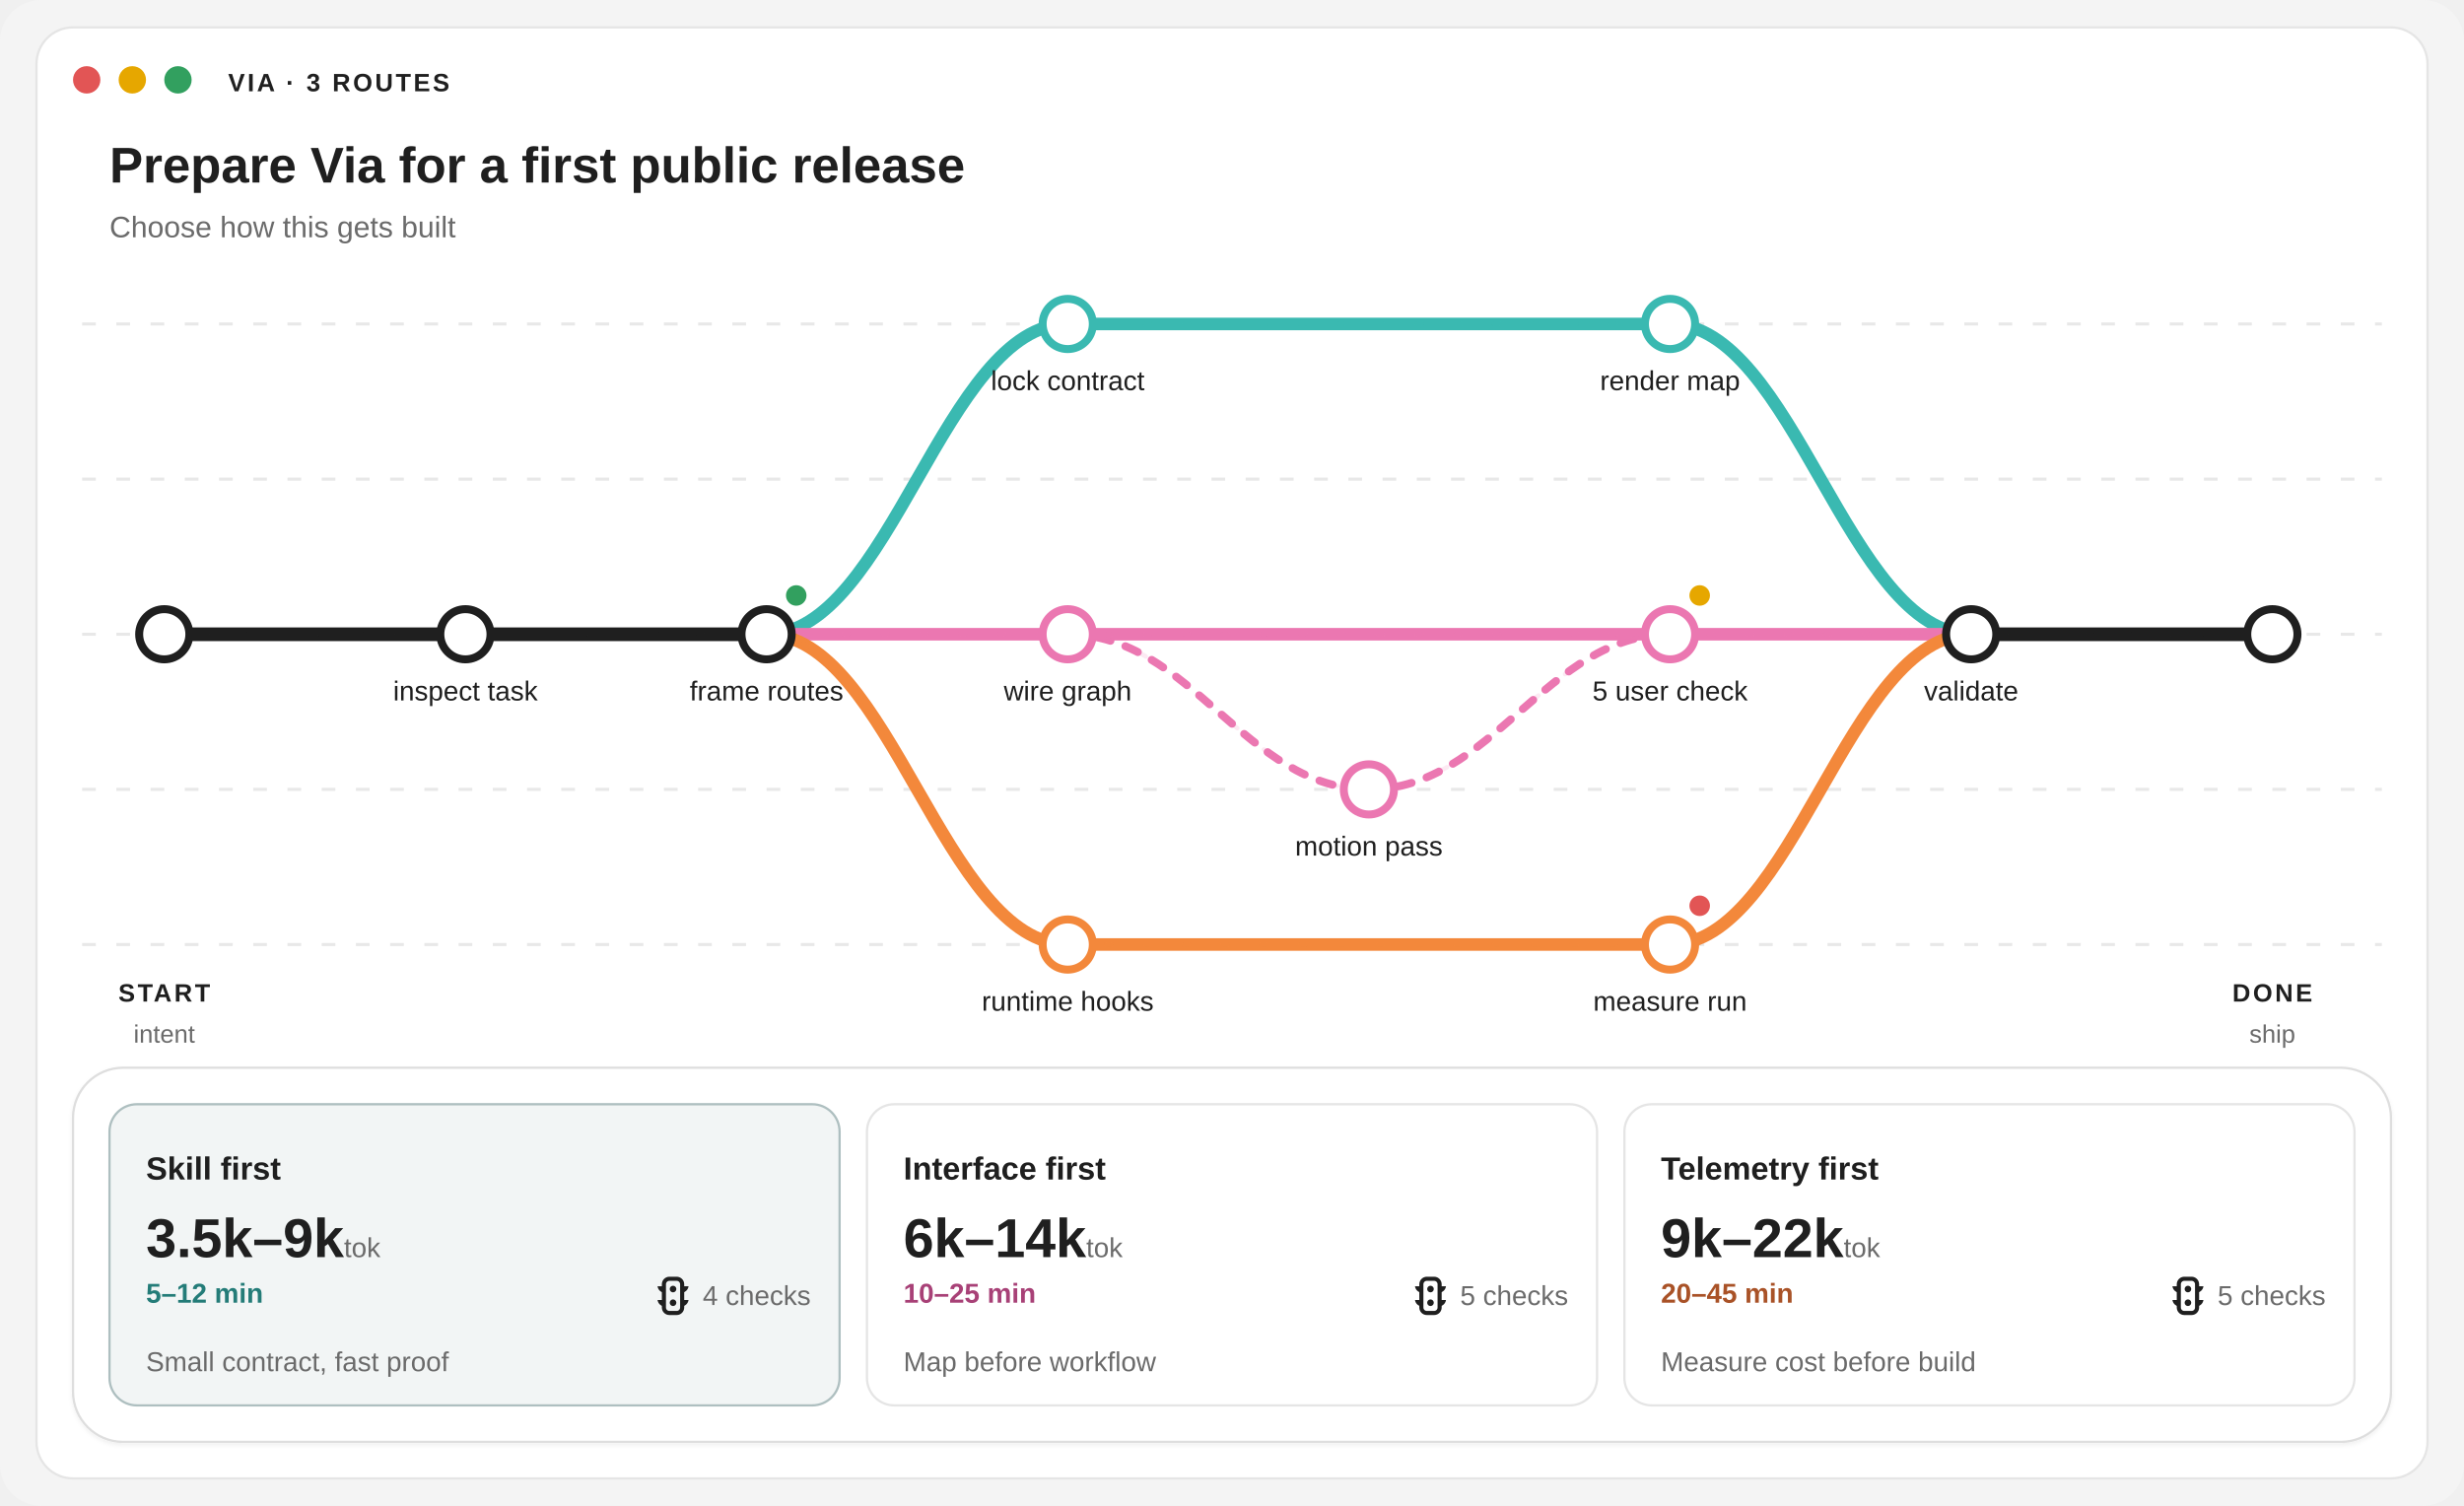
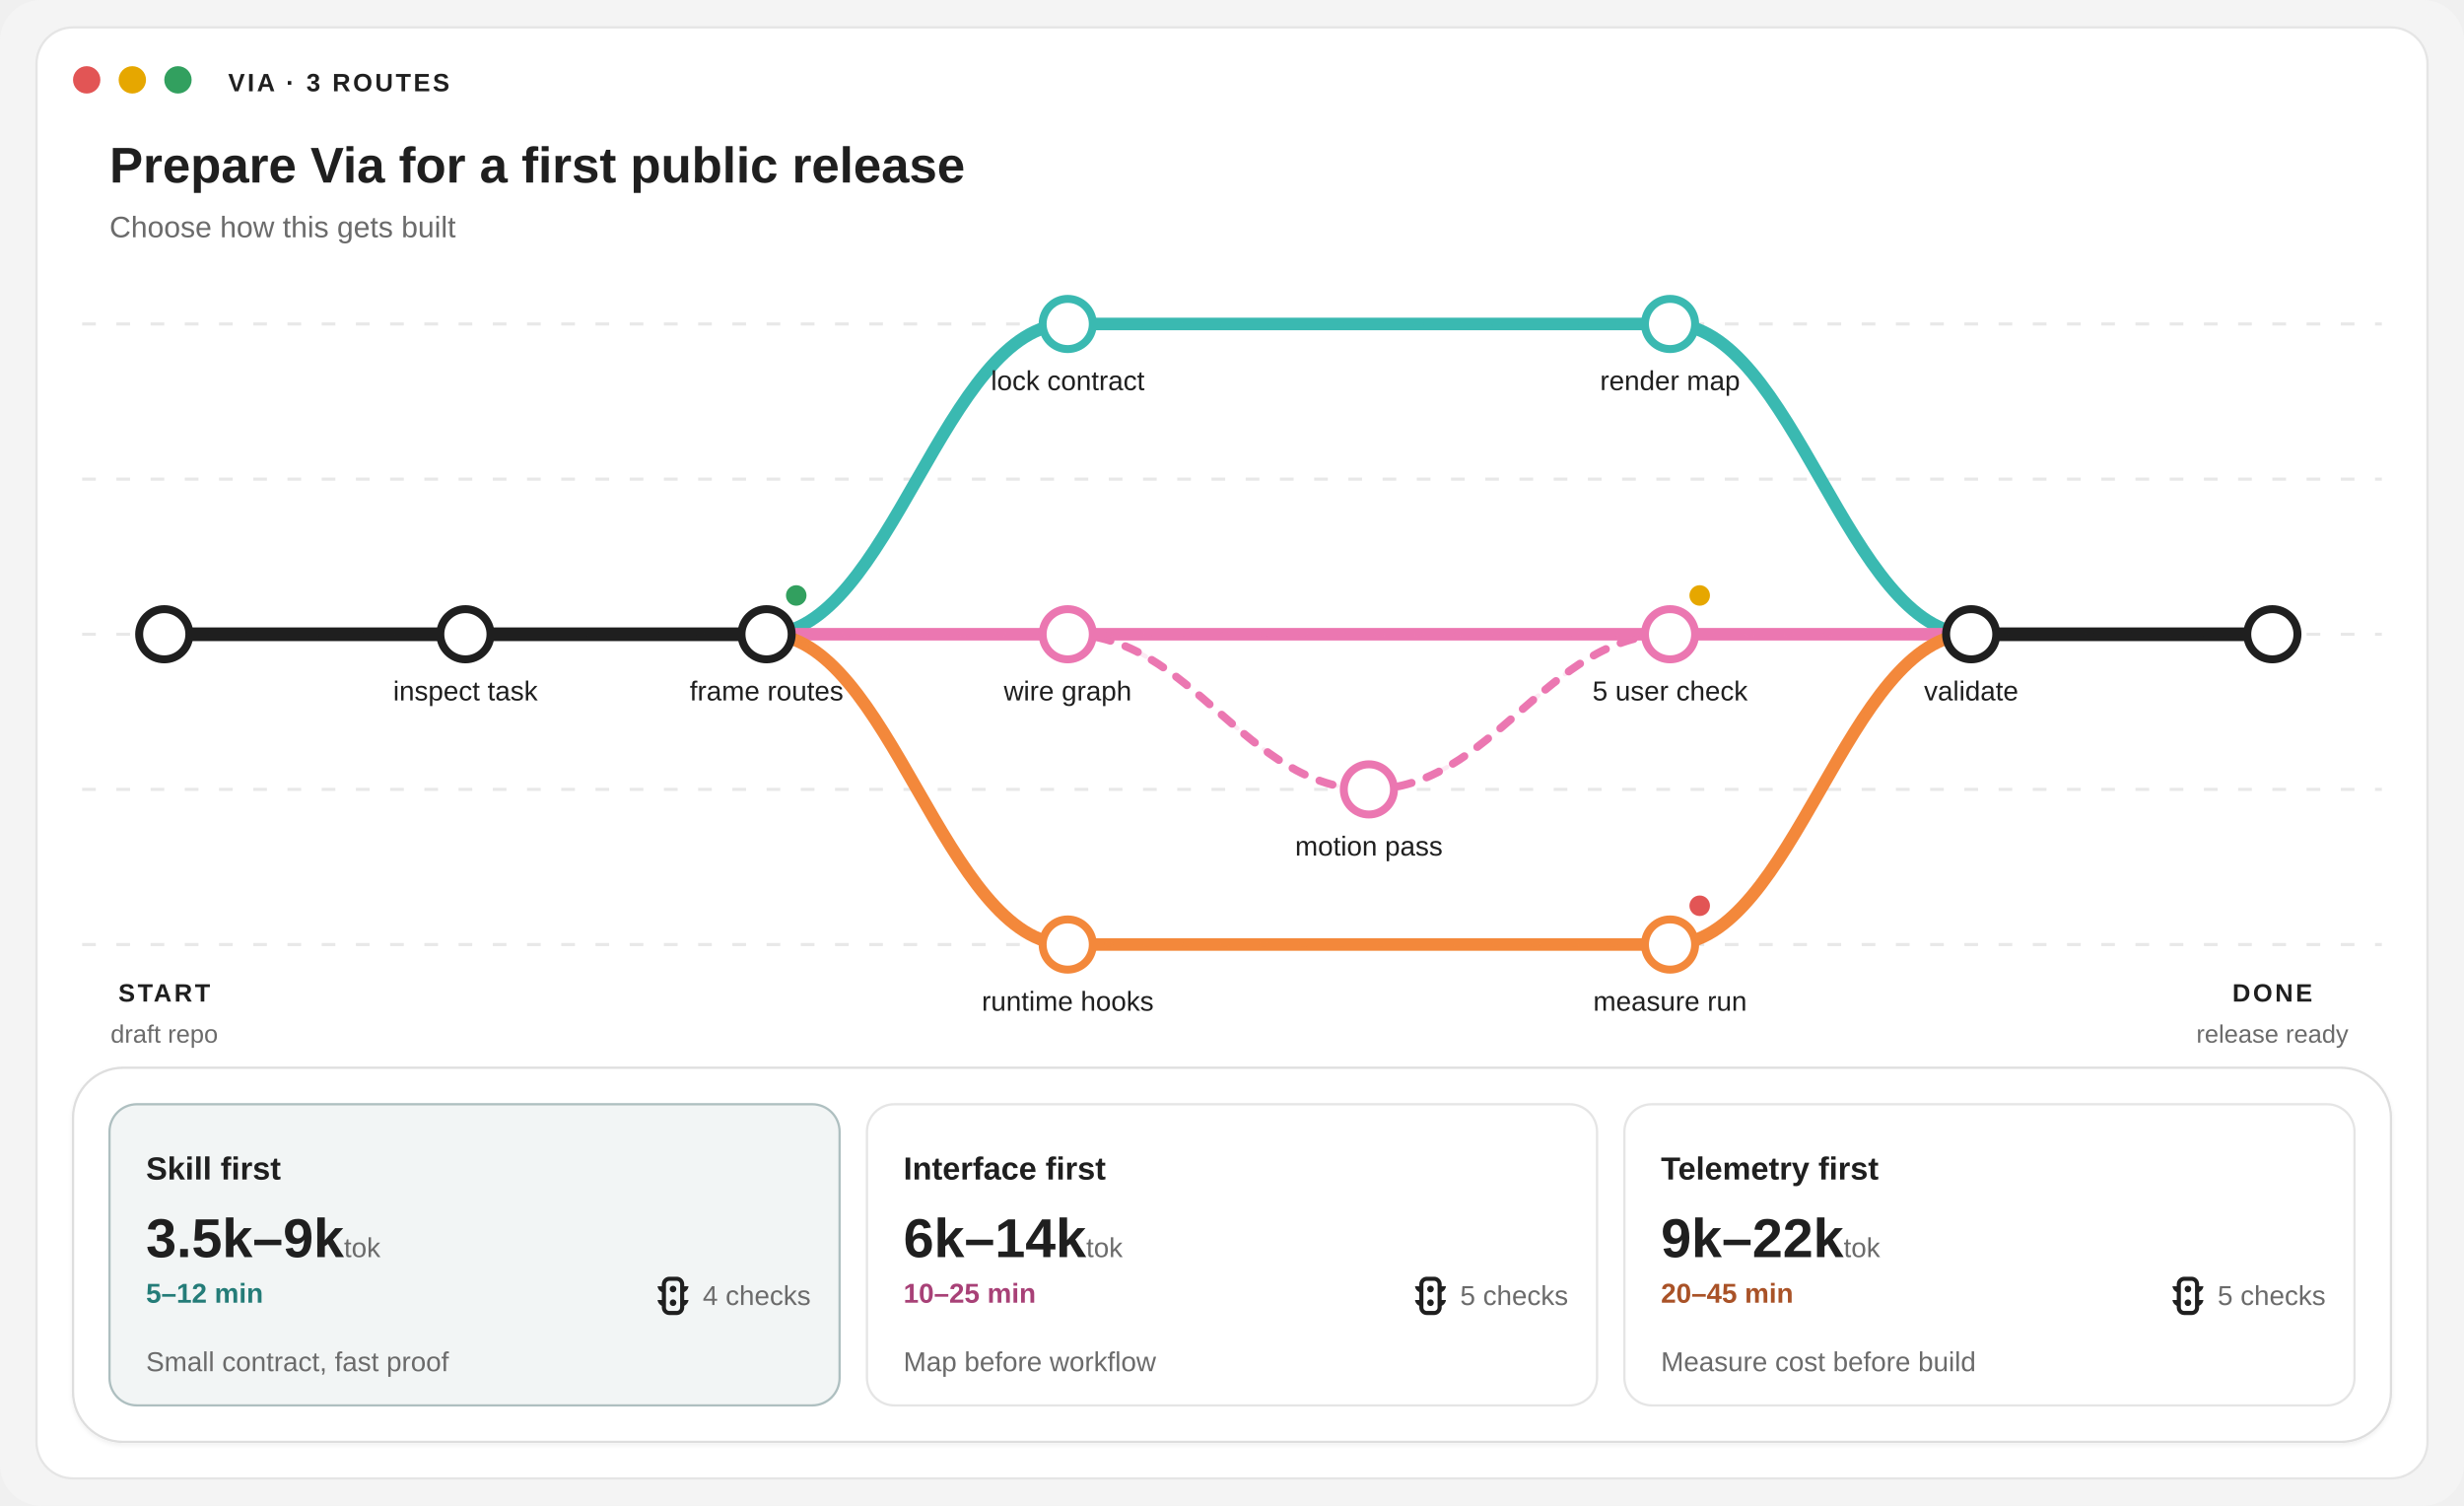
<svg xmlns="http://www.w3.org/2000/svg" width="1080" height="660" viewBox="0 0 1080 660" role="img" aria-labelledby="route-title route-desc">
  <defs>
    <filter id="dock-shadow" x="-8%" y="-30%" width="116%" height="170%" color-interpolation-filters="sRGB">
      <feDropShadow dx="0" dy="6" stdDeviation="7" flood-color="#000000" flood-opacity=".16" />
      <feDropShadow dx="0" dy="2" stdDeviation="3.5" flood-color="#000000" flood-opacity=".09" />
      <feDropShadow dx="0" dy="1" stdDeviation="1" flood-color="#000000" flood-opacity=".06" />
    </filter>
  </defs>
  <style>
    text{font-family:-apple-system,BlinkMacSystemFont,"Segoe UI","Noto Sans SC",Arial,sans-serif;font-variant-numeric:tabular-nums}.title{font-size:22px;font-weight:600;fill:#1F1F1F}.subtitle{font-size:13px;font-weight:400;fill:#6B6B6B}.eyebrow{font-size:11px;font-weight:700;letter-spacing:1.1px;fill:#1F1F1F}.endpoint-sub{font-size:11px;font-weight:500;fill:#6B6B6B}.node-label{font-size:12px;font-weight:450;fill:#1F1F1F}.card-label{font-size:14px;font-weight:650;fill:#1F1F1F}.cost{font-size:24px;font-weight:600;fill:#1F1F1F}.unit{font-size:12px;font-weight:500;fill:#6B6B6B}.meta{font-size:12px;font-weight:600}.check-count{font-size:12px;font-weight:500;fill:#6B6B6B}.summary{font-size:12px;font-weight:400;fill:#6B6B6B}.card rect{transition:fill .18s ease,stroke .18s ease}.flow{opacity:.16;stroke-dasharray:2 15;animation:travel 1.25s linear infinite}.window-lights circle{transform-box:fill-box;transform-origin:center}.window-lights:hover circle{animation:light-pop .32s ease both}.window-lights circle:nth-child(2){animation-delay:.04s}.window-lights circle:nth-child(3){animation-delay:.08s}@keyframes travel{to{stroke-dashoffset:-34}}@keyframes light-pop{50%{transform:scale(1.2)}}@media(prefers-reduced-motion:reduce){.flow{animation:none}.window-lights circle{animation:none!important}.card rect{transition:none}}
  </style>
  <rect width="1080" height="660" rx="18" fill="#F4F4F4" />
  <rect x="16" y="12" width="1048" height="636" rx="16" fill="#FFFFFF" stroke="#E5E5E5" />
  <g class="window-lights" transform="translate(38 35)">
    <circle cx="0" cy="0" r="6" fill="#E25555" />
    <circle cx="20" cy="0" r="6" fill="#E6A700" />
    <circle cx="40" cy="0" r="6" fill="#32A05F" />
  </g>
  <text x="100" y="40" class="eyebrow">VIA · 3 ROUTES</text>
  <text x="48" y="80" class="title">Prepare Via for a first public release</text>
  <text x="48" y="104" class="subtitle">Choose how this gets built</text>
  <g class="map">
    <path d="M36 142H1044" stroke="#E8E8E8" stroke-width="1.35" stroke-dasharray="6 9" />
    <path d="M36 210H1044" stroke="#E8E8E8" stroke-width="1.35" stroke-dasharray="6 9" />
    <path d="M36 278H1044" stroke="#E8E8E8" stroke-width="1.35" stroke-dasharray="6 9" />
    <path d="M36 346H1044" stroke="#E8E8E8" stroke-width="1.35" stroke-dasharray="6 9" />
    <path d="M36 414H1044" stroke="#E8E8E8" stroke-width="1.35" stroke-dasharray="6 9" />
    <path class="edge e0" d="M72 278 C126 278 150 278 204 278" fill="none" stroke="#1F1F1F" stroke-width="6" stroke-linecap="round" />
    <path class="flow" d="M72 278 C126 278 150 278 204 278" fill="none" stroke="#1F1F1F" stroke-width="2" stroke-linecap="round" />
    <path class="edge e1" d="M204 278 C258 278 282 278 336 278" fill="none" stroke="#1F1F1F" stroke-width="6" stroke-linecap="round" />
    <path class="flow" d="M204 278 C258 278 282 278 336 278" fill="none" stroke="#1F1F1F" stroke-width="2" stroke-linecap="round" />
    <path class="edge e2" d="M336 278 C390 278 414 142 468 142" fill="none" stroke="#3AB9B1" stroke-width="5.5" stroke-linecap="round" />
    <path class="flow" d="M336 278 C390 278 414 142 468 142" fill="none" stroke="#3AB9B1" stroke-width="2" stroke-linecap="round" />
    <path class="edge e3" d="M468 142 C522 142 678 142 732 142" fill="none" stroke="#3AB9B1" stroke-width="5.5" stroke-linecap="round" />
    <path class="flow" d="M468 142 C522 142 678 142 732 142" fill="none" stroke="#3AB9B1" stroke-width="2" stroke-linecap="round" />
    <path class="edge e4" d="M732 142 C786 142 810 278 864 278" fill="none" stroke="#3AB9B1" stroke-width="5.5" stroke-linecap="round" />
    <path class="flow" d="M732 142 C786 142 810 278 864 278" fill="none" stroke="#3AB9B1" stroke-width="2" stroke-linecap="round" />
    <path class="edge e5" d="M336 278 C390 278 414 278 468 278" fill="none" stroke="#EB77B1" stroke-width="5.5" stroke-linecap="round" />
    <path class="flow" d="M336 278 C390 278 414 278 468 278" fill="none" stroke="#EB77B1" stroke-width="2" stroke-linecap="round" />
    <path class="edge e6" d="M468 278 C522 278 678 278 732 278" fill="none" stroke="#EB77B1" stroke-width="5.5" stroke-linecap="round" />
    <path class="flow" d="M468 278 C522 278 678 278 732 278" fill="none" stroke="#EB77B1" stroke-width="2" stroke-linecap="round" />
    <path class="edge e7" d="M468 278 C522 278 546 346 600 346" fill="none" stroke="#EB77B1" stroke-width="3.5" stroke-linecap="round" stroke-dasharray="6 7" />
    <path class="flow" d="M468 278 C522 278 546 346 600 346" fill="none" stroke="#EB77B1" stroke-width="2" stroke-linecap="round" />
    <path class="edge e8" d="M600 346 C654 346 678 278 732 278" fill="none" stroke="#EB77B1" stroke-width="3.5" stroke-linecap="round" stroke-dasharray="6 7" />
    <path class="flow" d="M600 346 C654 346 678 278 732 278" fill="none" stroke="#EB77B1" stroke-width="2" stroke-linecap="round" />
    <path class="edge e9" d="M732 278 C786 278 810 278 864 278" fill="none" stroke="#EB77B1" stroke-width="5.5" stroke-linecap="round" />
    <path class="flow" d="M732 278 C786 278 810 278 864 278" fill="none" stroke="#EB77B1" stroke-width="2" stroke-linecap="round" />
    <path class="edge e10" d="M336 278 C390 278 414 414 468 414" fill="none" stroke="#F3883B" stroke-width="5.5" stroke-linecap="round" />
    <path class="flow" d="M336 278 C390 278 414 414 468 414" fill="none" stroke="#F3883B" stroke-width="2" stroke-linecap="round" />
    <path class="edge e11" d="M468 414 C522 414 678 414 732 414" fill="none" stroke="#F3883B" stroke-width="5.5" stroke-linecap="round" />
    <path class="flow" d="M468 414 C522 414 678 414 732 414" fill="none" stroke="#F3883B" stroke-width="2" stroke-linecap="round" />
    <path class="edge e12" d="M732 414 C786 414 810 278 864 278" fill="none" stroke="#F3883B" stroke-width="5.5" stroke-linecap="round" />
    <path class="flow" d="M732 414 C786 414 810 278 864 278" fill="none" stroke="#F3883B" stroke-width="2" stroke-linecap="round" />
    <path class="edge e13" d="M864 278 C918 278 942 278 996 278" fill="none" stroke="#1F1F1F" stroke-width="6" stroke-linecap="round" />
    <path class="flow" d="M864 278 C918 278 942 278 996 278" fill="none" stroke="#1F1F1F" stroke-width="2" stroke-linecap="round" />
    <g class="node">
      <circle cx="72" cy="278" r="11" fill="#FFFFFF" stroke="#1F1F1F" stroke-width="3.5" />
    </g>
    <g class="node">
      <circle cx="204" cy="278" r="11" fill="#FFFFFF" stroke="#1F1F1F" stroke-width="3.5" />
      <text x="204" y="307" text-anchor="middle" class="node-label">inspect task</text>
    </g>
    <g class="node">
      <circle cx="336" cy="278" r="11" fill="#FFFFFF" stroke="#1F1F1F" stroke-width="3.5" />
      <g transform="translate(349 261)">
        <circle r="6" fill="#32A05F" stroke="#FFFFFF" stroke-width="3" />
      </g>
      <text x="336" y="307" text-anchor="middle" class="node-label">frame routes</text>
    </g>
    <g class="node">
      <circle cx="468" cy="142" r="11" fill="#FFFFFF" stroke="#3AB9B1" stroke-width="3.5" />
      <text x="468" y="171" text-anchor="middle" class="node-label">lock contract</text>
    </g>
    <g class="node">
      <circle cx="732" cy="142" r="11" fill="#FFFFFF" stroke="#3AB9B1" stroke-width="3.5" />
      <text x="732" y="171" text-anchor="middle" class="node-label">render map</text>
    </g>
    <g class="node">
      <circle cx="468" cy="278" r="11" fill="#FFFFFF" stroke="#EB77B1" stroke-width="3.5" />
      <text x="468" y="307" text-anchor="middle" class="node-label">wire graph</text>
    </g>
    <g class="node">
      <circle cx="600" cy="346" r="11" fill="#FFFFFF" stroke="#EB77B1" stroke-width="3.5" />
      <text x="600" y="375" text-anchor="middle" class="node-label">motion pass</text>
    </g>
    <g class="node">
      <circle cx="732" cy="278" r="11" fill="#FFFFFF" stroke="#EB77B1" stroke-width="3.5" />
      <g transform="translate(745 261)">
        <circle r="6" fill="#E6A700" stroke="#FFFFFF" stroke-width="3" />
      </g>
      <text x="732" y="307" text-anchor="middle" class="node-label">5 user check</text>
    </g>
    <g class="node">
      <circle cx="468" cy="414" r="11" fill="#FFFFFF" stroke="#F3883B" stroke-width="3.5" />
      <text x="468" y="443" text-anchor="middle" class="node-label">runtime hooks</text>
    </g>
    <g class="node">
      <circle cx="732" cy="414" r="11" fill="#FFFFFF" stroke="#F3883B" stroke-width="3.5" />
      <g transform="translate(745 397)">
        <circle r="6" fill="#E25555" stroke="#FFFFFF" stroke-width="3" />
      </g>
      <text x="732" y="443" text-anchor="middle" class="node-label">measure run</text>
    </g>
    <g class="node">
      <circle cx="864" cy="278" r="11" fill="#FFFFFF" stroke="#1F1F1F" stroke-width="3.5" />
      <text x="864" y="307" text-anchor="middle" class="node-label">validate</text>
    </g>
    <g class="node">
      <circle cx="996" cy="278" r="11" fill="#FFFFFF" stroke="#1F1F1F" stroke-width="3.5" />
    </g>
  </g>
  <g class="endpoint" transform="translate(72 439)">
    <text y="0" text-anchor="middle" class="eyebrow">START</text>
-     <text y="18" text-anchor="middle" class="endpoint-sub">intent</text>
+     <text y="18" text-anchor="middle" class="endpoint-sub">draft repo</text>
  </g>
  <g class="endpoint" transform="translate(996 439)">
    <text y="0" text-anchor="middle" class="eyebrow">DONE</text>
-     <text y="18" text-anchor="middle" class="endpoint-sub">ship</text>
+     <text y="18" text-anchor="middle" class="endpoint-sub">release ready</text>
  </g>
  <rect class="route-dock" x="32" y="468" width="1016" height="164" rx="22" fill="#FFFFFF" stroke="#DEDEDE" filter="url(#dock-shadow)" />
  <g class="card selected" data-route-id="skill-first" transform="translate(48 484)" aria-label="Skill first, 3.5k–9k tokens, 5 to 12 minutes, 4 engineering checks">
    <rect width="320" height="132" rx="12" fill="#F2F5F5" stroke="#AEBFC0" stroke-width="1" />
    <text x="16" y="33" class="card-label">Skill first</text>
    <text x="16" y="67" class="cost">3.5k–9k<tspan class="unit"> tok</tspan>
    </text>
    <text x="16" y="87" class="meta" fill="#247C78">5–12 min</text>
    <g class="gate-light" transform="translate(238 84)" aria-label="4 engineering checks">
      <g transform="translate(0 -9)" fill="#1F1F1F">
        <rect x="5" y="1.5" width="8" height="15" rx="2.4" fill="none" stroke="#1F1F1F" stroke-width="1.8" />
        <circle cx="9" cy="6" r="1.45" />
        <circle cx="9" cy="12" r="1.45" />
        <path d="M5 4.8H2.2c.25 1.45 1.15 2.45 2.8 2.85V4.8Zm8 0h2.8c-.25 1.45-1.15 2.45-2.8 2.85V4.8ZM5 10.8H2.2c.25 1.45 1.15 2.45 2.8 2.85v-2.85Zm8 0h2.8c-.25 1.45-1.15 2.45-2.8 2.85v-2.85Z" />
      </g>
      <text x="22" y="4" class="check-count">4 checks</text>
    </g>
    <text x="16" y="117" class="summary">Small contract, fast proof</text>
  </g>
  <g class="card" data-route-id="ui-first" transform="translate(380 484)" aria-label="Interface first, 6k–14k tokens, 10 to 25 minutes, 5 engineering checks">
    <rect width="320" height="132" rx="12" fill="#FFFFFF" stroke="#E5E5E5" stroke-width="1" />
    <text x="16" y="33" class="card-label">Interface first</text>
    <text x="16" y="67" class="cost">6k–14k<tspan class="unit"> tok</tspan>
    </text>
    <text x="16" y="87" class="meta" fill="#A84177">10–25 min</text>
    <g class="gate-light" transform="translate(238 84)" aria-label="5 engineering checks">
      <g transform="translate(0 -9)" fill="#1F1F1F">
        <rect x="5" y="1.5" width="8" height="15" rx="2.4" fill="none" stroke="#1F1F1F" stroke-width="1.8" />
        <circle cx="9" cy="6" r="1.45" />
        <circle cx="9" cy="12" r="1.45" />
        <path d="M5 4.8H2.2c.25 1.45 1.15 2.45 2.8 2.85V4.8Zm8 0h2.8c-.25 1.45-1.15 2.45-2.8 2.85V4.8ZM5 10.8H2.2c.25 1.45 1.15 2.45 2.8 2.85v-2.85Zm8 0h2.8c-.25 1.45-1.15 2.45-2.8 2.85v-2.85Z" />
      </g>
      <text x="22" y="4" class="check-count">5 checks</text>
    </g>
    <text x="16" y="117" class="summary">Map before workflow</text>
  </g>
  <g class="card" data-route-id="telemetry-first" transform="translate(712 484)" aria-label="Telemetry first, 9k–22k tokens, 20 to 45 minutes, 5 engineering checks">
    <rect width="320" height="132" rx="12" fill="#FFFFFF" stroke="#E5E5E5" stroke-width="1" />
    <text x="16" y="33" class="card-label">Telemetry first</text>
    <text x="16" y="67" class="cost">9k–22k<tspan class="unit"> tok</tspan>
    </text>
    <text x="16" y="87" class="meta" fill="#A95227">20–45 min</text>
    <g class="gate-light" transform="translate(238 84)" aria-label="5 engineering checks">
      <g transform="translate(0 -9)" fill="#1F1F1F">
        <rect x="5" y="1.5" width="8" height="15" rx="2.4" fill="none" stroke="#1F1F1F" stroke-width="1.8" />
        <circle cx="9" cy="6" r="1.45" />
        <circle cx="9" cy="12" r="1.45" />
        <path d="M5 4.8H2.2c.25 1.45 1.15 2.45 2.8 2.85V4.8Zm8 0h2.8c-.25 1.45-1.15 2.45-2.8 2.85V4.8ZM5 10.8H2.2c.25 1.45 1.15 2.45 2.8 2.85v-2.85Zm8 0h2.8c-.25 1.45-1.15 2.45-2.8 2.85v-2.85Z" />
      </g>
      <text x="22" y="4" class="check-count">5 checks</text>
    </g>
    <text x="16" y="117" class="summary">Measure cost before build</text>
  </g>
</svg>
